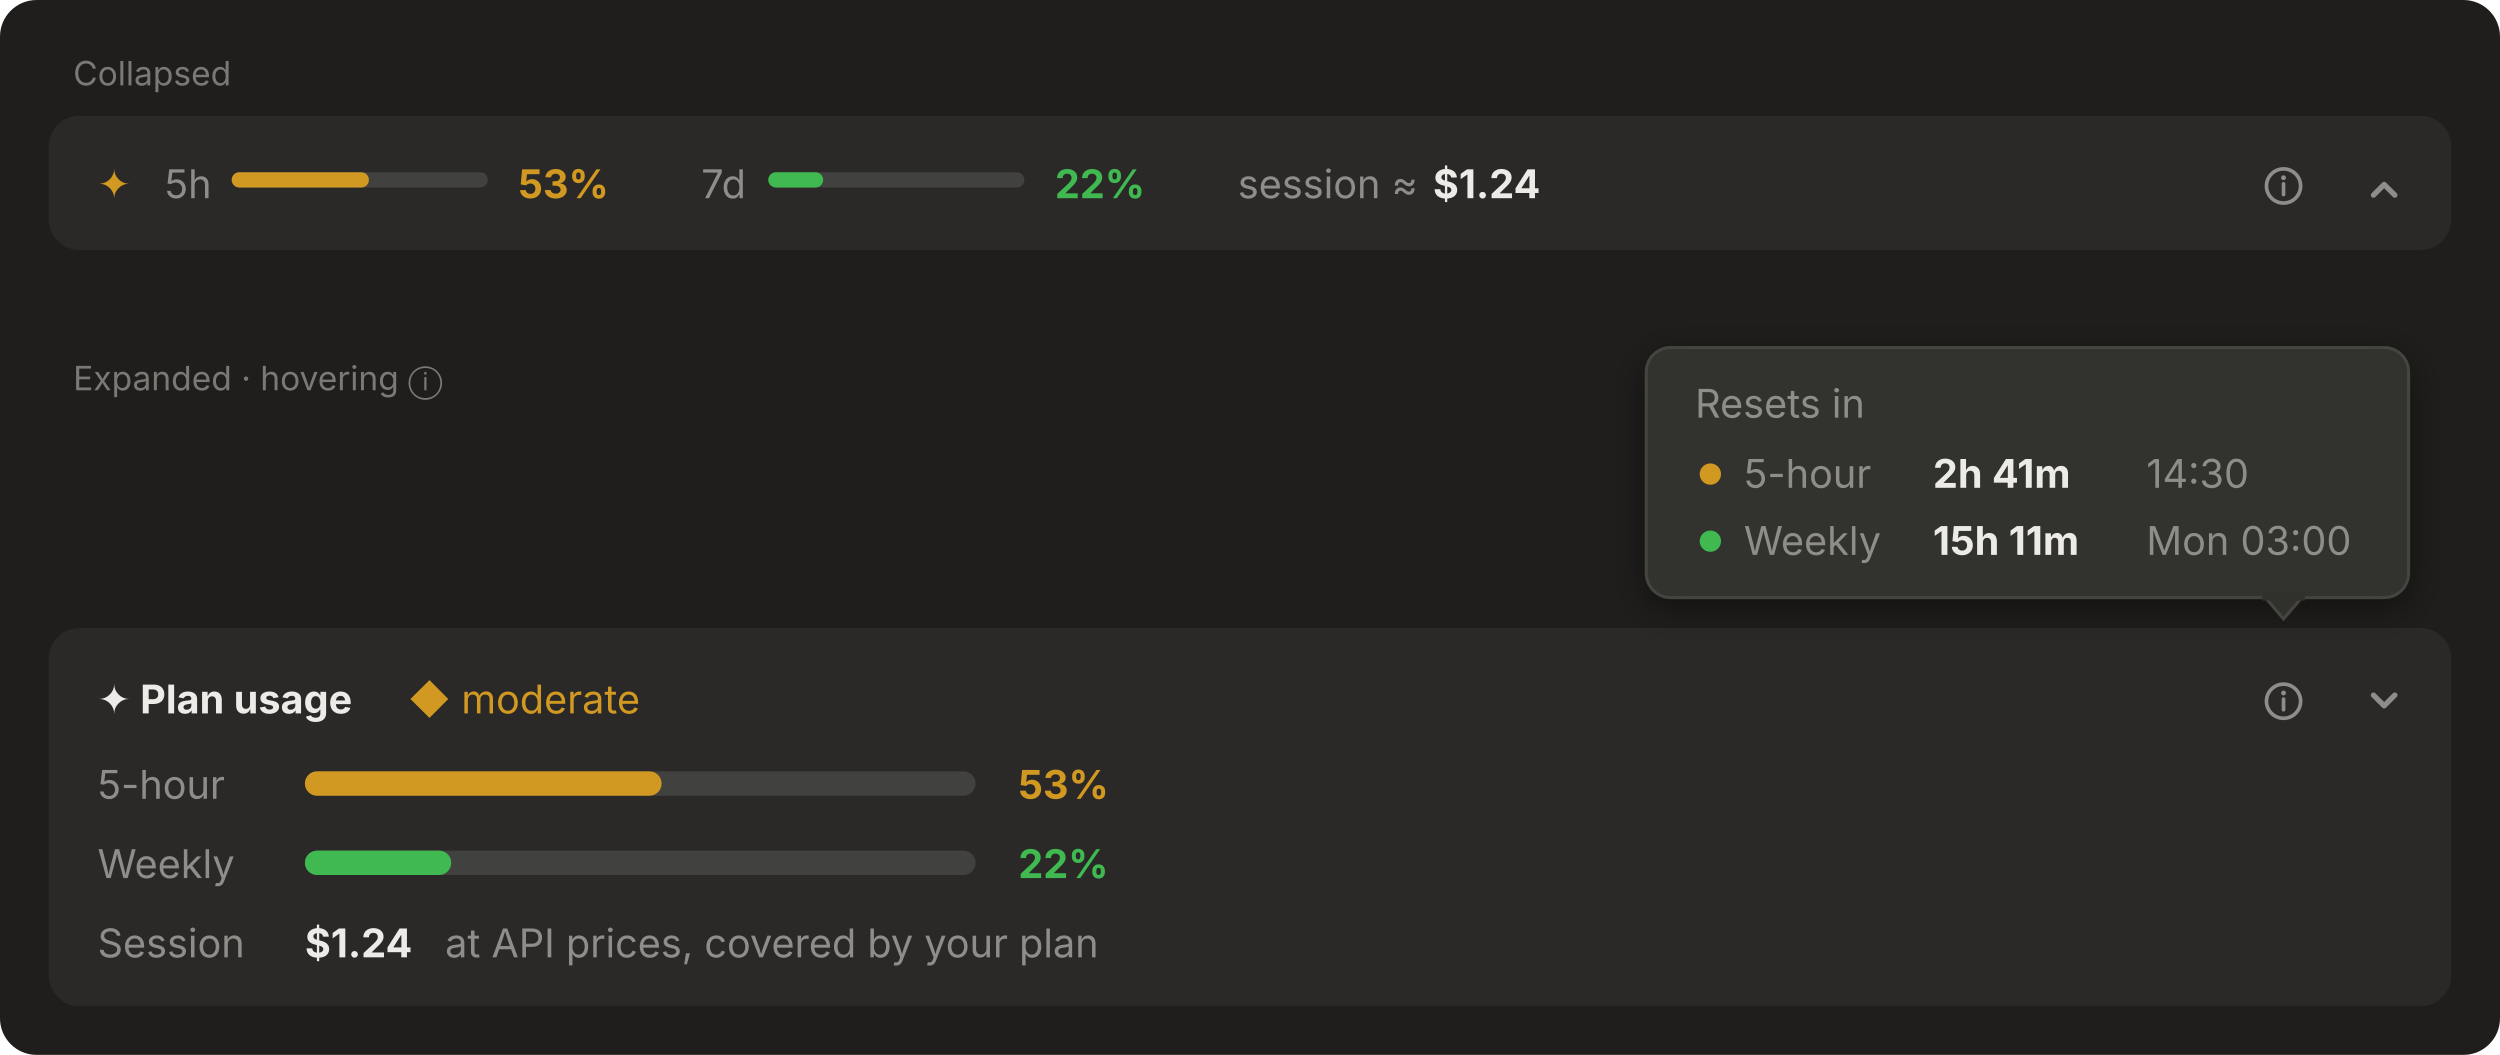
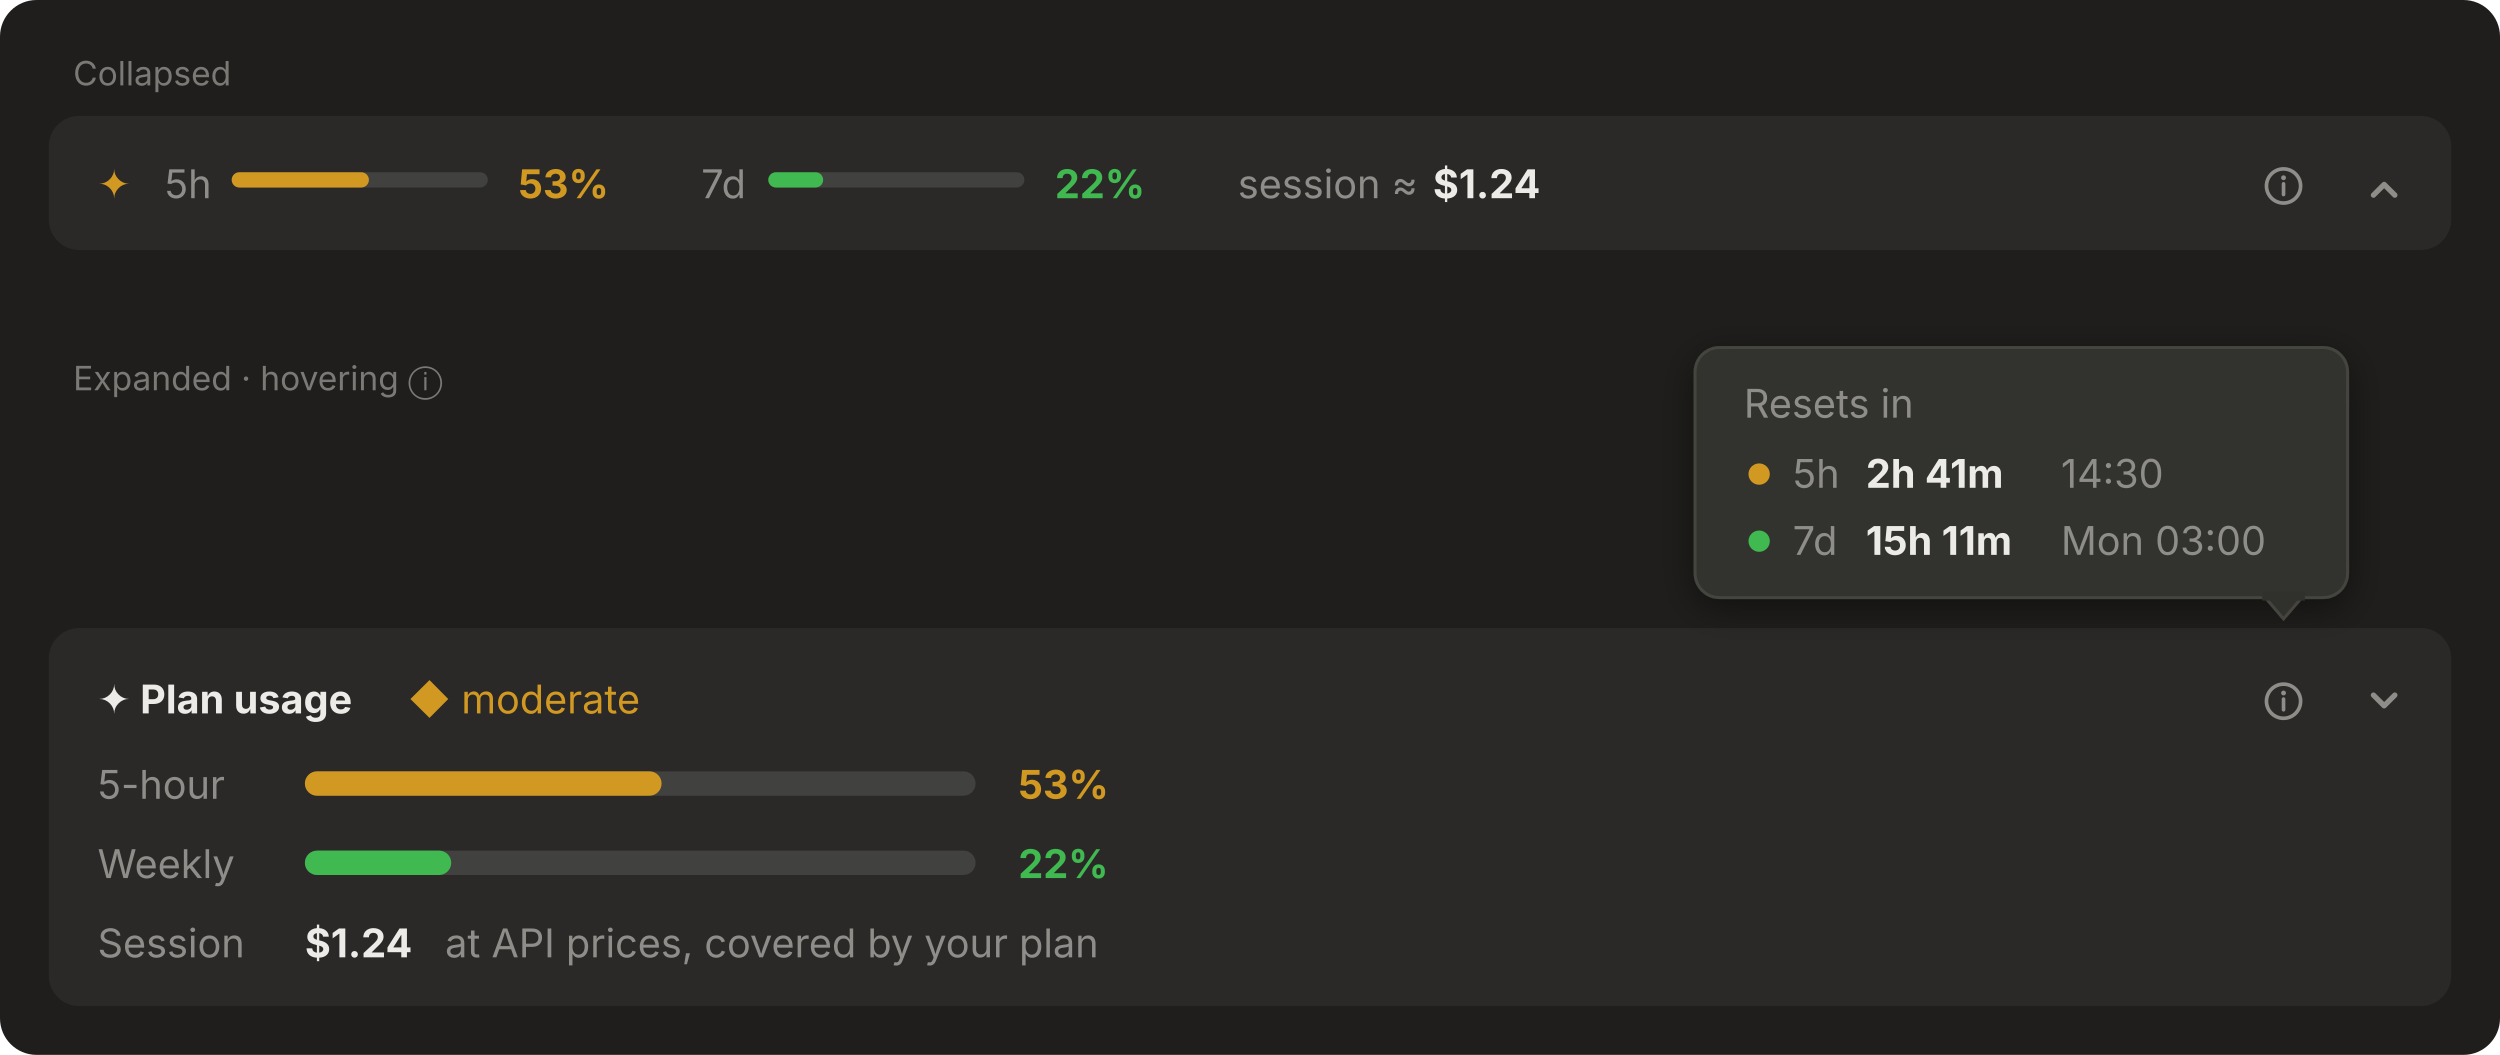
<svg xmlns="http://www.w3.org/2000/svg" width="820" height="346" viewBox="0 0 820 346" font-family="-apple-system, 'Segoe UI', system-ui, sans-serif" font-size="13">
  <defs>
    <filter id="shadow" x="-10%" y="-20%" width="120%" height="150%">
      <feDropShadow dx="0" dy="3" stdDeviation="6" flood-color="#000" flood-opacity="0.45" />
    </filter>
    <g id="info">
      <circle cx="7" cy="7" r="5.6" fill="none" stroke="#8e8d89" stroke-width="1.2" />
      <line x1="7" y1="6.3" x2="7" y2="9.8" stroke="#8e8d89" stroke-width="1.2" stroke-linecap="round" />
      <circle cx="7" cy="4.3" r="0.8" fill="#8e8d89" />
    </g>
  </defs>
  <rect width="820" height="346" rx="12" fill="#1f1e1c" />
  <text x="24" y="28" font-size="11" fill="#7a7975">Collapsed</text>
  <rect x="16" y="38" width="788" height="44" rx="10" fill="#2a2927" />
  <g transform="translate(0,65)">
    <text x="32" y="0" fill="#d29922">✦</text>
    <text x="54" y="0" fill="#8e8d89">5h</text>
    <rect x="76" y="-8.5" width="84" height="5" rx="2.5" fill="rgba(128,128,128,0.28)" />
    <rect x="76" y="-8.5" width="45" height="5" rx="2.5" fill="#d29922" />
    <text x="170" y="0" font-weight="700" fill="#d29922">53%</text>
    <text x="230" y="0" fill="#8e8d89">7d</text>
    <rect x="252" y="-8.5" width="84" height="5" rx="2.5" fill="rgba(128,128,128,0.28)" />
    <rect x="252" y="-8.5" width="18" height="5" rx="2.5" fill="#3fb950" />
    <text x="346" y="0" font-weight="700" fill="#3fb950">22%</text>
    <text x="406" y="0" fill="#8e8d89">session ≈</text>
    <text x="470" y="0" font-weight="700" fill="#ecebe8">$1.24</text>
    <use href="#info" x="742" y="-11" />
    <path d="M778.5 -1 782 -4.5l3.5 3.5" fill="none" stroke="#8e8d89" stroke-width="1.75" stroke-linecap="round" stroke-linejoin="round" />
  </g>
  <text x="24" y="128" font-size="11" fill="#7a7975">Expanded · hovering ⓘ</text>
  <rect x="16" y="206" width="788" height="124" rx="10" fill="#2a2927" />
  <g transform="translate(0,234)">
    <text x="32" y="0" font-weight="700" fill="#ecebe8">✦ Plan usage</text>
    <text x="134" y="0" fill="#d29922">◆ moderate</text>
    <use href="#info" x="742" y="-11" />
    <path d="M778.5 -6 782 -2.5l3.5 -3.5" fill="none" stroke="#8e8d89" stroke-width="1.75" stroke-linecap="round" stroke-linejoin="round" />
  </g>
  <g transform="translate(0,262)">
    <text x="32" y="0" fill="#8e8d89">5-hour</text>
    <rect x="100" y="-9" width="220" height="8" rx="4" fill="rgba(128,128,128,0.28)" />
    <rect x="100" y="-9" width="117" height="8" rx="4" fill="#d29922" />
    <text x="334" y="0" font-weight="700" fill="#d29922">53%</text>
  </g>
  <g transform="translate(0,288)">
    <text x="32" y="0" fill="#8e8d89">Weekly</text>
    <rect x="100" y="-9" width="220" height="8" rx="4" fill="rgba(128,128,128,0.28)" />
    <rect x="100" y="-9" width="48" height="8" rx="4" fill="#3fb950" />
    <text x="334" y="0" font-weight="700" fill="#3fb950">22%</text>
  </g>
  <g transform="translate(0,314)">
    <text x="32" y="0" fill="#8e8d89">Session</text>
    <text x="100" y="0" font-weight="700" fill="#ecebe8">$1.24</text>
    <text x="146" y="0" fill="#8e8d89">at API prices, covered by your plan</text>
  </g>
  <g filter="url(#shadow)">
-     <rect x="540" y="114" width="250" height="82" rx="8" fill="#30302d" stroke="#45443f" />
+     <rect x="556" y="114" width="214" height="82" rx="8" fill="#30302d" stroke="#45443f" />
  </g>
-   <text x="556" y="137" fill="#8e8d89">Resets in</text>
+   <text x="572" y="137" fill="#8e8d89">Resets in</text>
  <g transform="translate(0,160)">
-     <circle cx="561" cy="-4.5" r="3.5" fill="#d29922" />
-     <text x="572" y="0" fill="#8e8d89">5-hour</text>
-     <text x="634" y="0" font-weight="700" fill="#ecebe8">2h 41m</text>
-     <text x="704" y="0" fill="#8e8d89">14:30</text>
+     <circle cx="577" cy="-4.5" r="3.5" fill="#d29922" />
+     <text x="588" y="0" fill="#8e8d89">5h</text>
+     <text x="612" y="0" font-weight="700" fill="#ecebe8">2h 41m</text>
+     <text x="676" y="0" fill="#8e8d89">14:30</text>
  </g>
  <g transform="translate(0,182)">
-     <circle cx="561" cy="-4.5" r="3.5" fill="#3fb950" />
-     <text x="572" y="0" fill="#8e8d89">Weekly</text>
-     <text x="634" y="0" font-weight="700" fill="#ecebe8">15h 11m</text>
-     <text x="704" y="0" fill="#8e8d89">Mon 03:00</text>
+     <circle cx="577" cy="-4.5" r="3.5" fill="#3fb950" />
+     <text x="588" y="0" fill="#8e8d89">7d</text>
+     <text x="612" y="0" font-weight="700" fill="#ecebe8">15h 11m</text>
+     <text x="676" y="0" fill="#8e8d89">Mon 03:00</text>
  </g>
  <path d="M743 196 749 203 755 196" fill="#30302d" stroke="#45443f" />
  <rect x="742" y="194" width="14" height="3" fill="#30302d" />
</svg>
